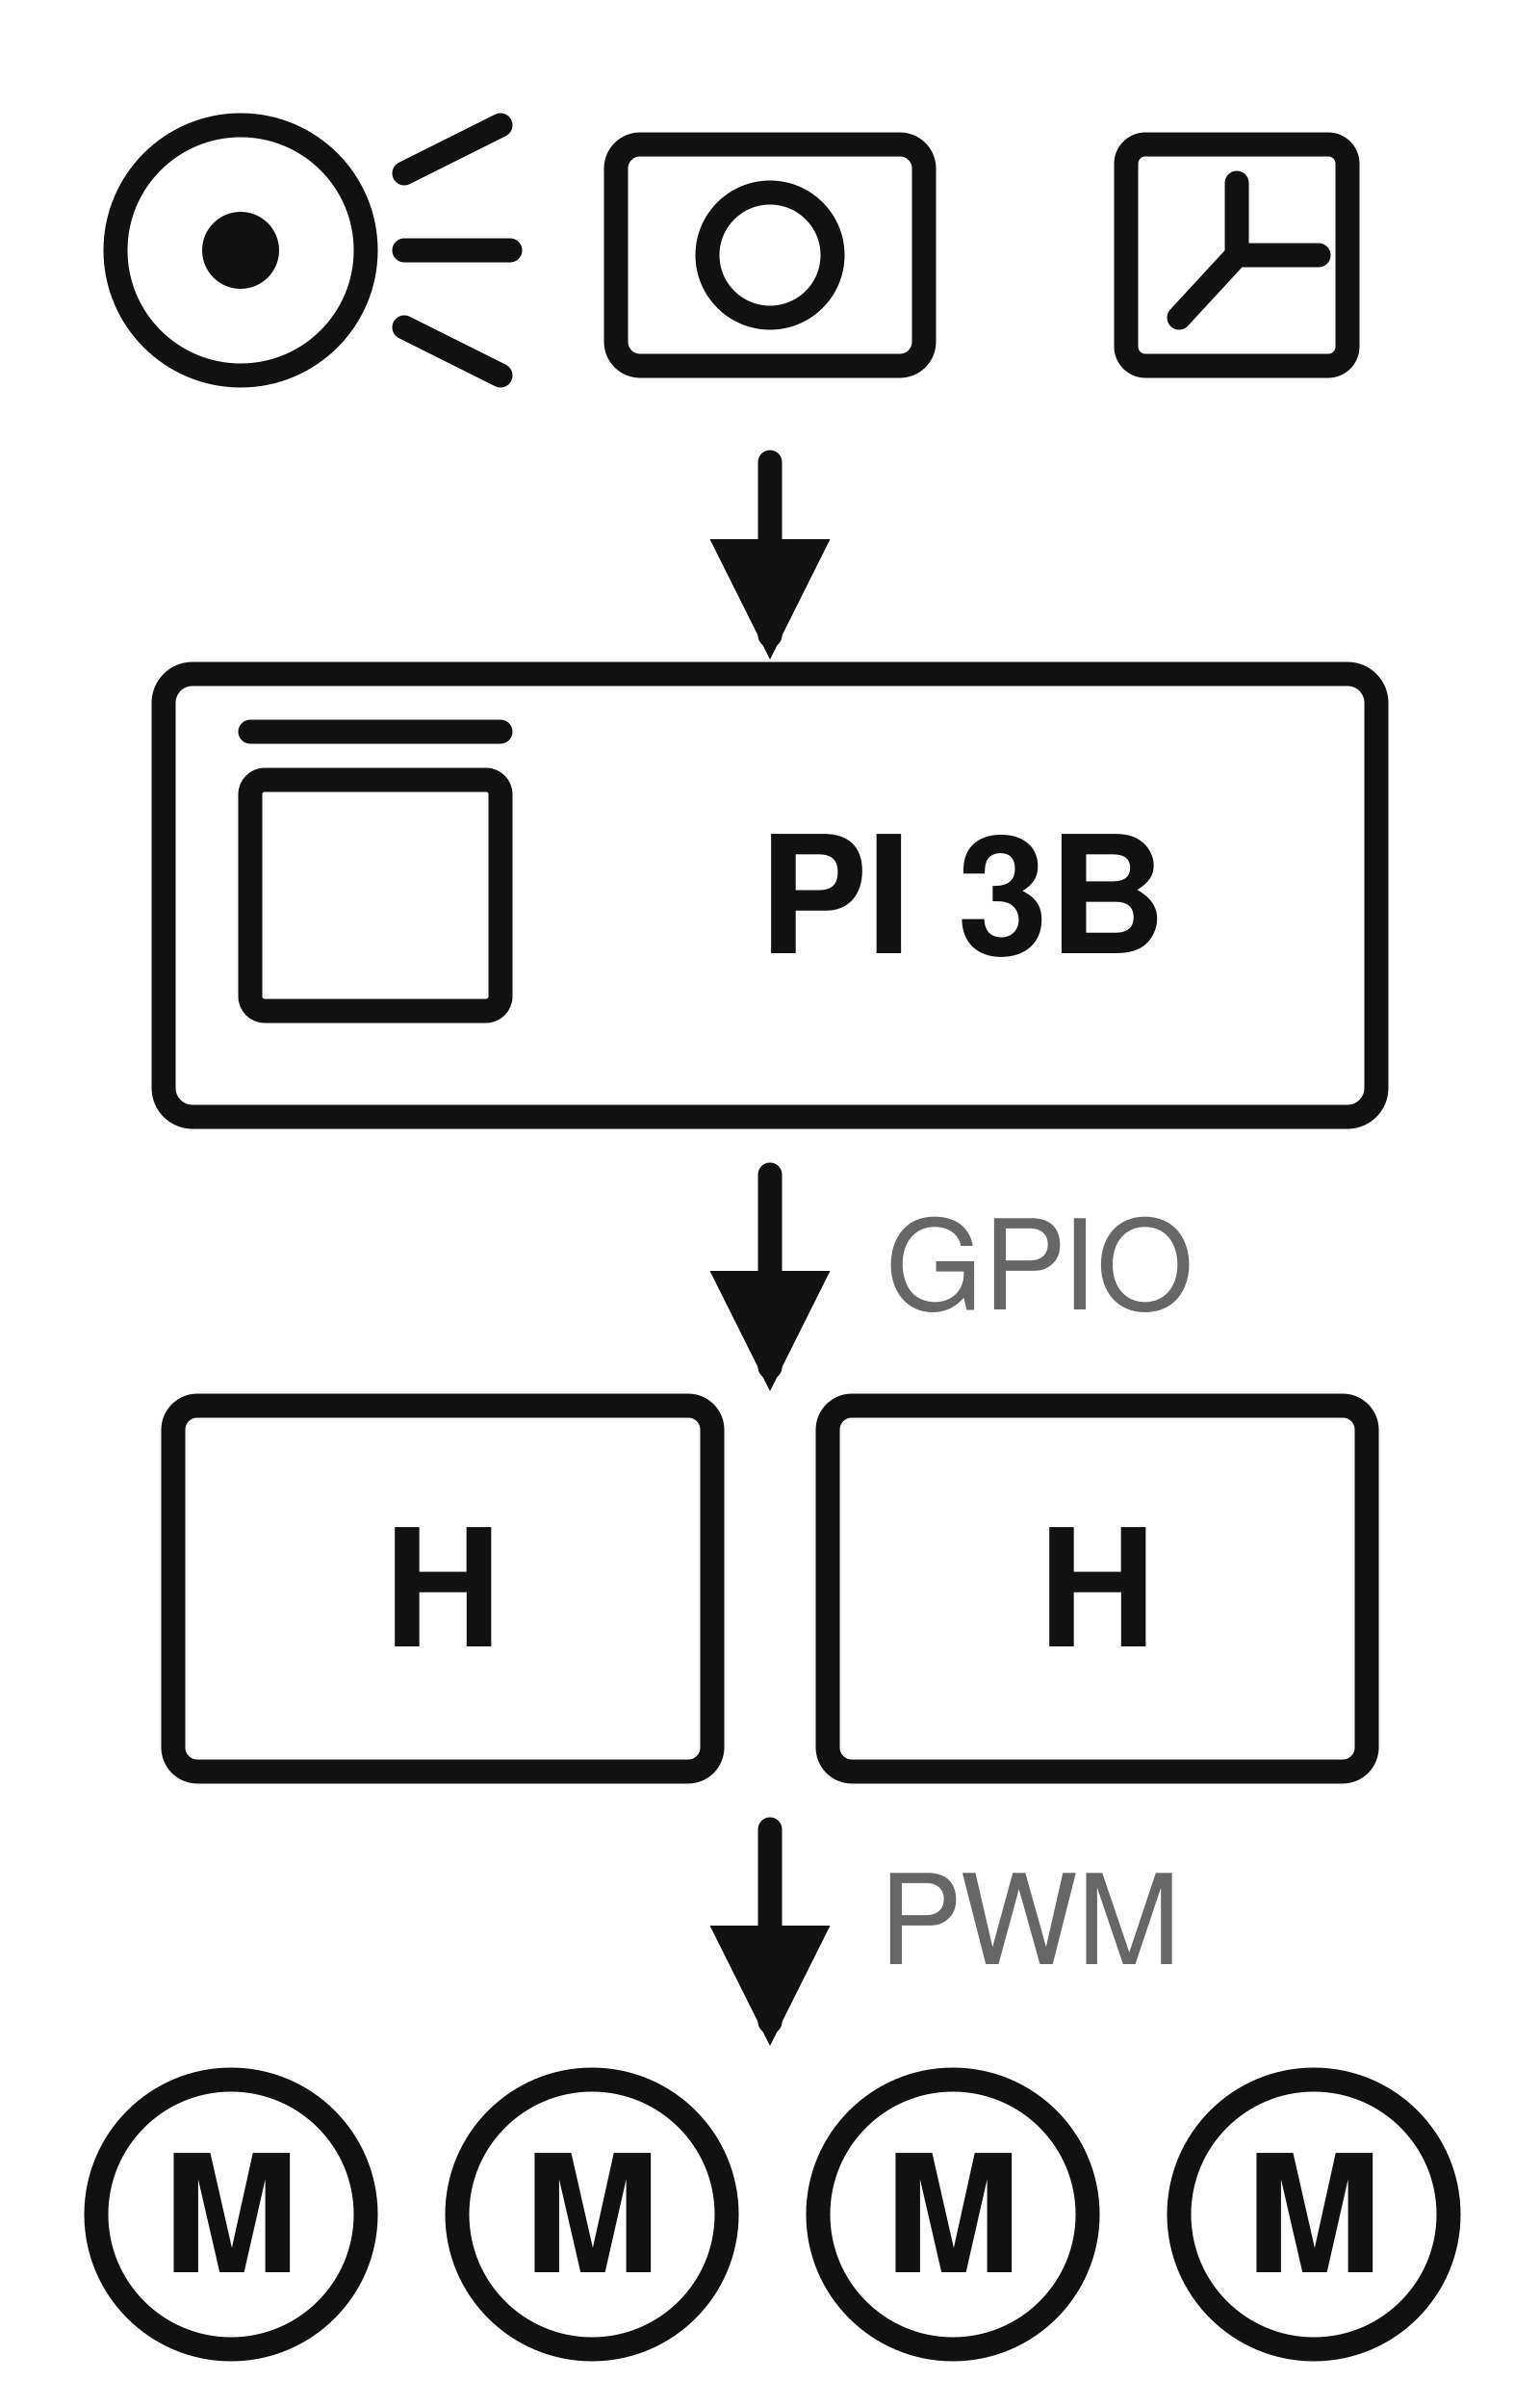
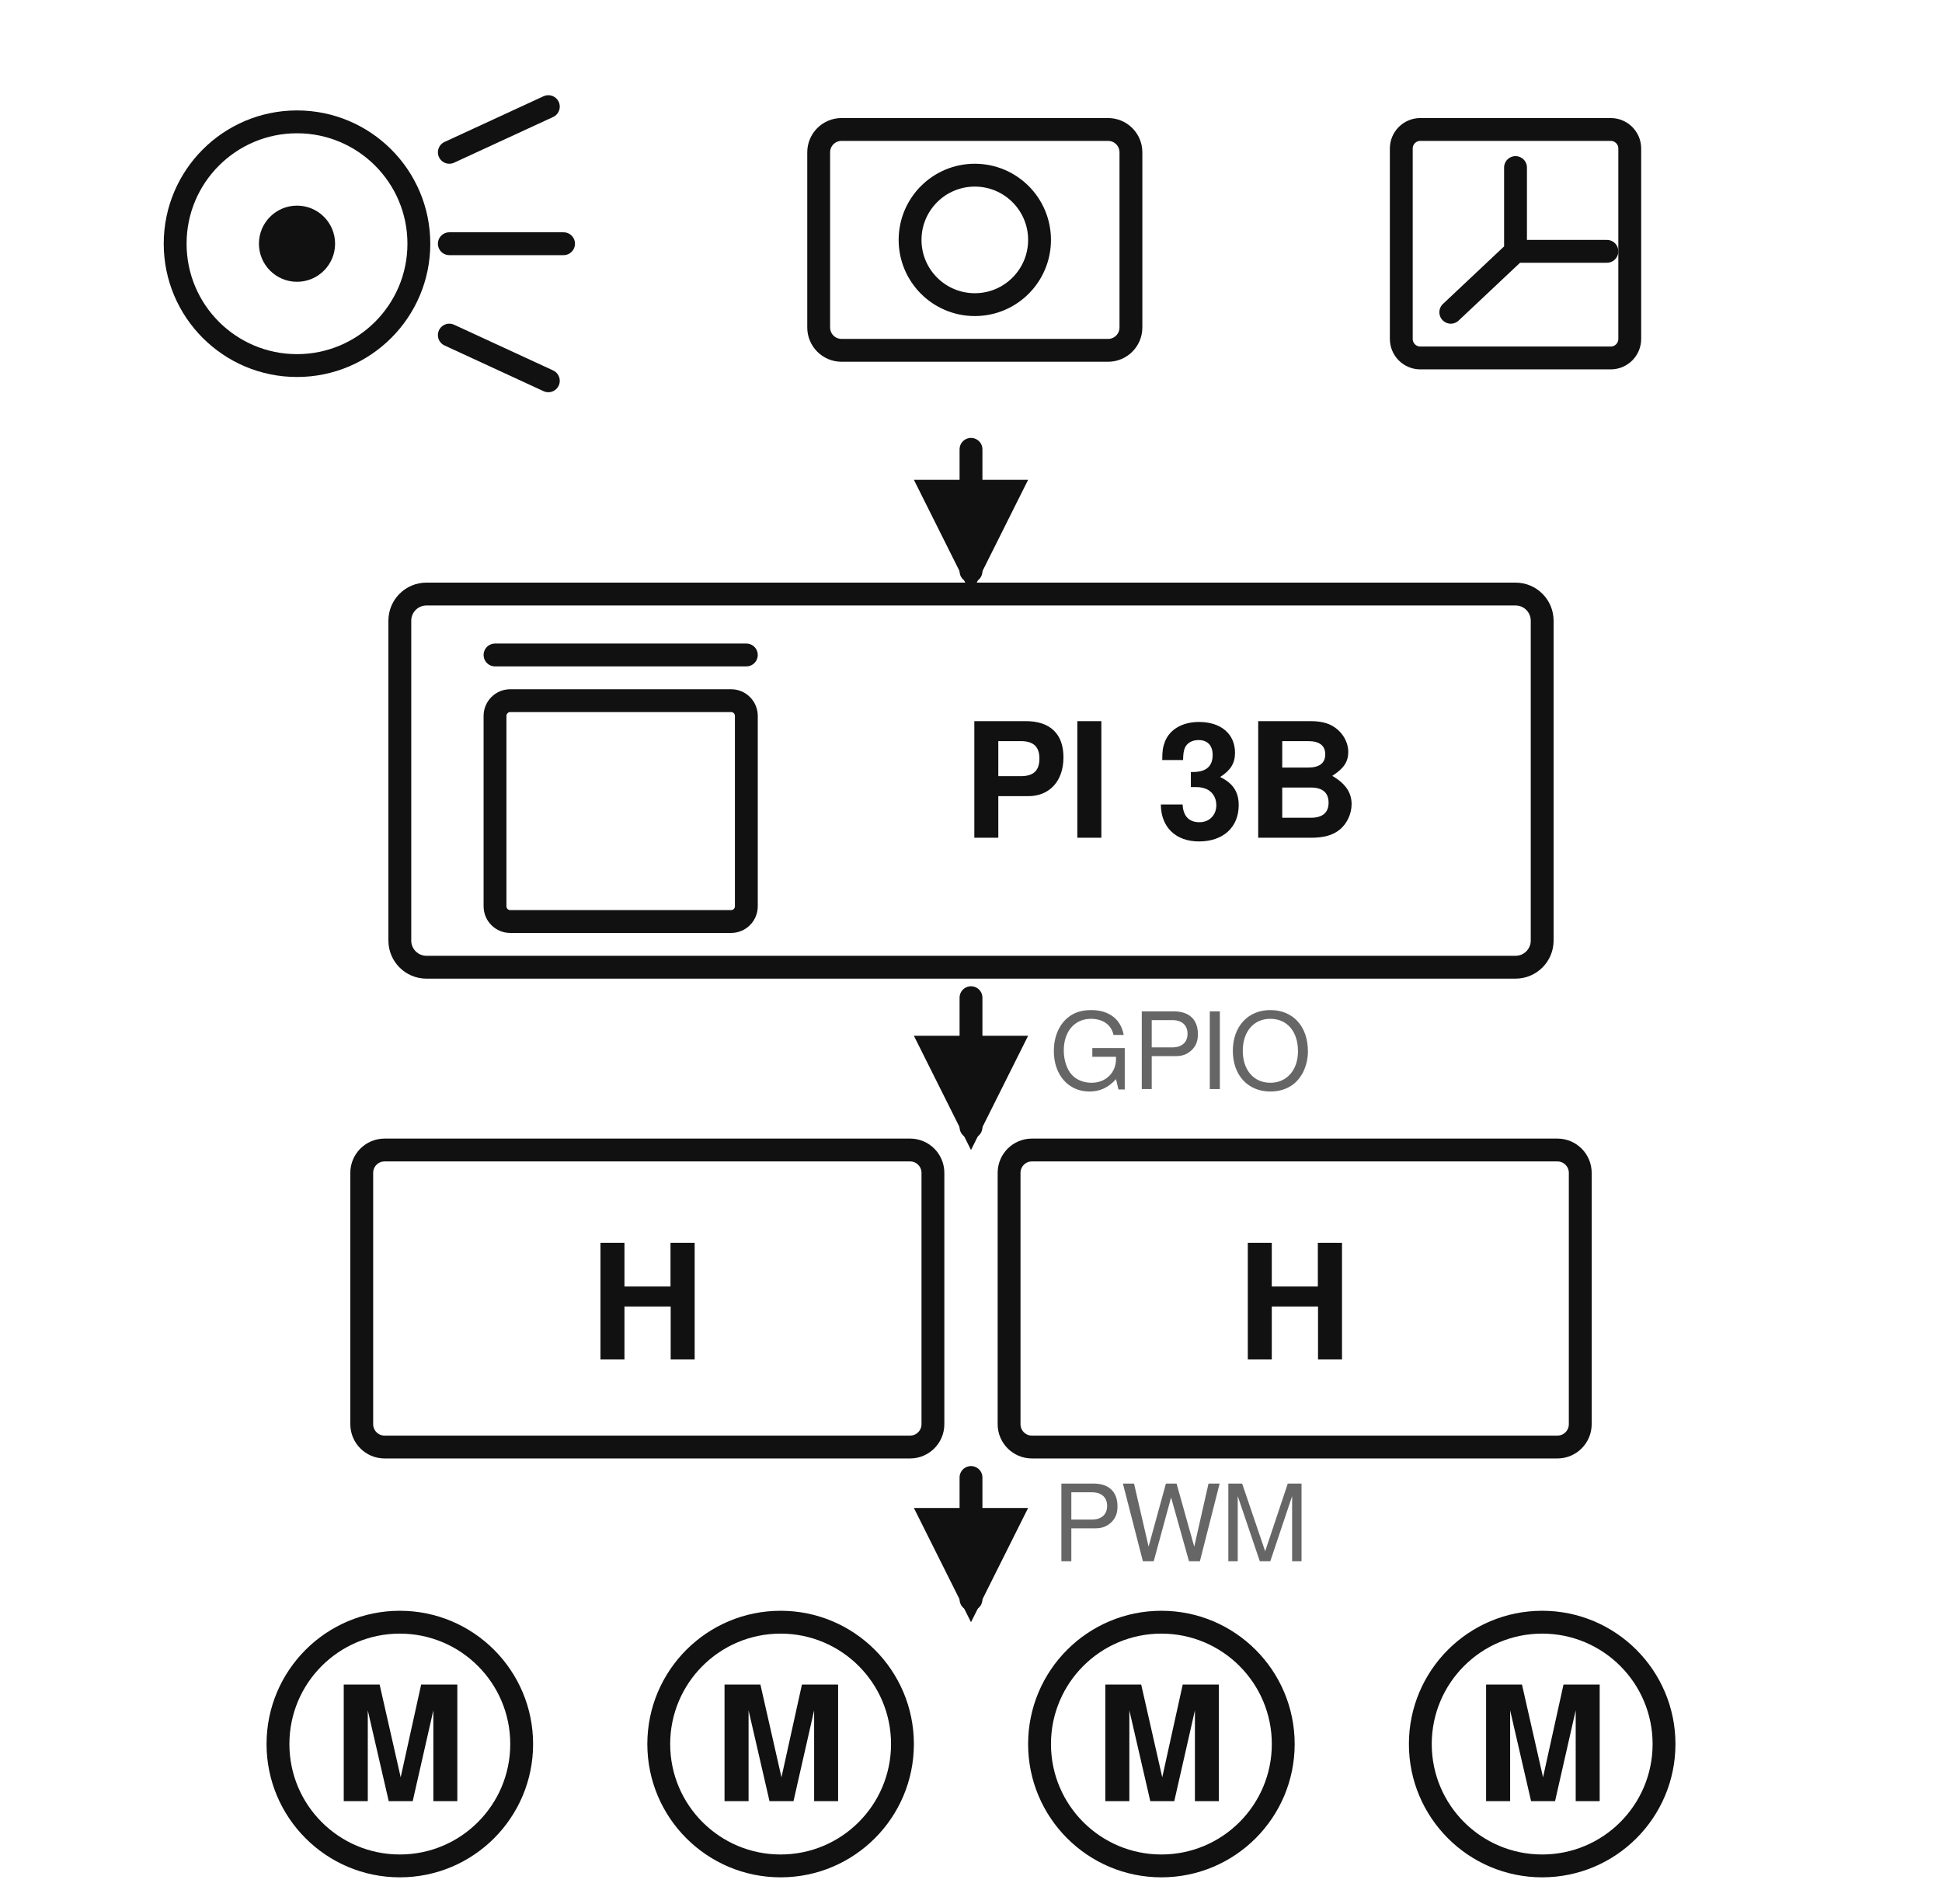
- <svg xmlns="http://www.w3.org/2000/svg" viewBox="0 0 320 500" width="320" height="500" role="img" aria-labelledby="t d">
+ <svg xmlns="http://www.w3.org/2000/svg" viewBox="0 0 510 500" width="510" height="500" role="img" aria-labelledby="t d">
  <style>
-   .s   { fill: none; stroke: #111111; stroke-width: 5; stroke-linecap: round; stroke-linejoin: round; }
+   .s   { fill: none; stroke: #111111; stroke-width: 6; stroke-linecap: round; stroke-linejoin: round; }
  .f   { fill: #111111; }
-   .lbl { font-family: Helvetica, Arial, sans-serif; font-size: 34px; font-weight: 700; text-anchor: middle; fill: #111111; }
-   .tag { font-family: Helvetica, Arial, sans-serif; font-size: 26px; text-anchor: middle; fill: #666666; }
+   .lbl { font-family: Helvetica, Arial, sans-serif; font-size: 42px; font-weight: 700; text-anchor: middle; fill: #111111; }
+   .tag { font-family: Helvetica, Arial, sans-serif; font-size: 28px; text-anchor: middle; fill: #666666; }
</style>
-   <rect width="320" height="500" fill="#ffffff" />
+   <rect width="510" height="500" fill="#ffffff" />
  <defs>
    <marker id="a" viewBox="0 0 10 10" refX="8" refY="5" markerWidth="5" markerHeight="5" orient="auto">
      <path d="M0,0 L10,5 L0,10 z" fill="#111111" />
    </marker>
  </defs>
-   <circle class="s" cx="50" cy="52" r="26" />
-   <circle class="f" cx="50" cy="52" r="8" />
-   <path class="s" d="M84,36 L104,26 M84,52 L106,52 M84,68 L104,78" />
-   <rect class="s" x="128" y="30" width="64" height="46" rx="5" />
-   <circle class="s" cx="160" cy="53" r="13" />
-   <rect class="s" x="234" y="30" width="46" height="46" rx="4" />
-   <path class="s" d="M257,53 V38 M257,53 H274 M257,53 L245,66" />
-   <path class="s" d="M160,96 V132" marker-end="url(#a)" />
-   <rect class="s" x="34" y="140" width="252" height="92" rx="6" />
-   <rect class="s" x="52" y="162" width="52" height="48" rx="3" />
-   <path class="s" d="M52,152 H104" />
-   <text class="lbl" x="200" y="198">PI 3B</text>
-   <path class="s" d="M160,244 V284" marker-end="url(#a)" />
-   <text class="tag" x="216" y="272">GPIO</text>
-   <rect class="s" x="36" y="292" width="112" height="76" rx="5" />
-   <text class="lbl" x="92" y="342">H</text>
-   <rect class="s" x="172" y="292" width="112" height="76" rx="5" />
-   <text class="lbl" x="228" y="342">H</text>
-   <path class="s" d="M160,380 V420" marker-end="url(#a)" />
-   <text class="tag" x="214" y="408">PWM</text>
-   <circle class="s" cx="48" cy="460" r="28" />
-   <text class="lbl" x="48" y="472">M</text>
-   <circle class="s" cx="123" cy="460" r="28" />
-   <text class="lbl" x="123" y="472">M</text>
-   <circle class="s" cx="198" cy="460" r="28" />
-   <text class="lbl" x="198" y="472">M</text>
-   <circle class="s" cx="273" cy="460" r="28" />
-   <text class="lbl" x="273" y="472">M</text>
+   <circle class="s" cx="78" cy="64" r="32" />
+   <circle class="f" cx="78" cy="64" r="10" />
+   <path class="s" d="M118,40 L144,28 M118,64 L148,64 M118,88 L144,100" />
+   <rect class="s" x="215" y="34" width="82" height="58" rx="6" />
+   <circle class="s" cx="256" cy="63" r="17" />
+   <rect class="s" x="368" y="34" width="60" height="60" rx="5" />
+   <path class="s" d="M398,66 V44 M398,66 H422 M398,66 L381,82" />
+   <path class="s" d="M255,118 V150" marker-end="url(#a)" />
+   <rect class="s" x="105" y="156" width="300" height="98" rx="7" />
+   <rect class="s" x="130" y="184" width="66" height="58" rx="4" />
+   <path class="s" d="M130,172 H196" />
+   <text class="lbl" x="305" y="220">PI 3B</text>
+   <path class="s" d="M255,262 V296" marker-end="url(#a)" />
+   <text class="tag" x="310" y="286">GPIO</text>
+   <rect class="s" x="95" y="302" width="150" height="78" rx="6" />
+   <text class="lbl" x="170" y="357">H</text>
+   <rect class="s" x="265" y="302" width="150" height="78" rx="6" />
+   <text class="lbl" x="340" y="357">H</text>
+   <path class="s" d="M255,388 V420" marker-end="url(#a)" />
+   <text class="tag" x="310" y="410">PWM</text>
+   <circle class="s" cx="105" cy="458" r="32" />
+   <text class="lbl" x="105" y="473">M</text>
+   <circle class="s" cx="205" cy="458" r="32" />
+   <text class="lbl" x="205" y="473">M</text>
+   <circle class="s" cx="305" cy="458" r="32" />
+   <text class="lbl" x="305" y="473">M</text>
+   <circle class="s" cx="405" cy="458" r="32" />
+   <text class="lbl" x="405" y="473">M</text>
</svg>
